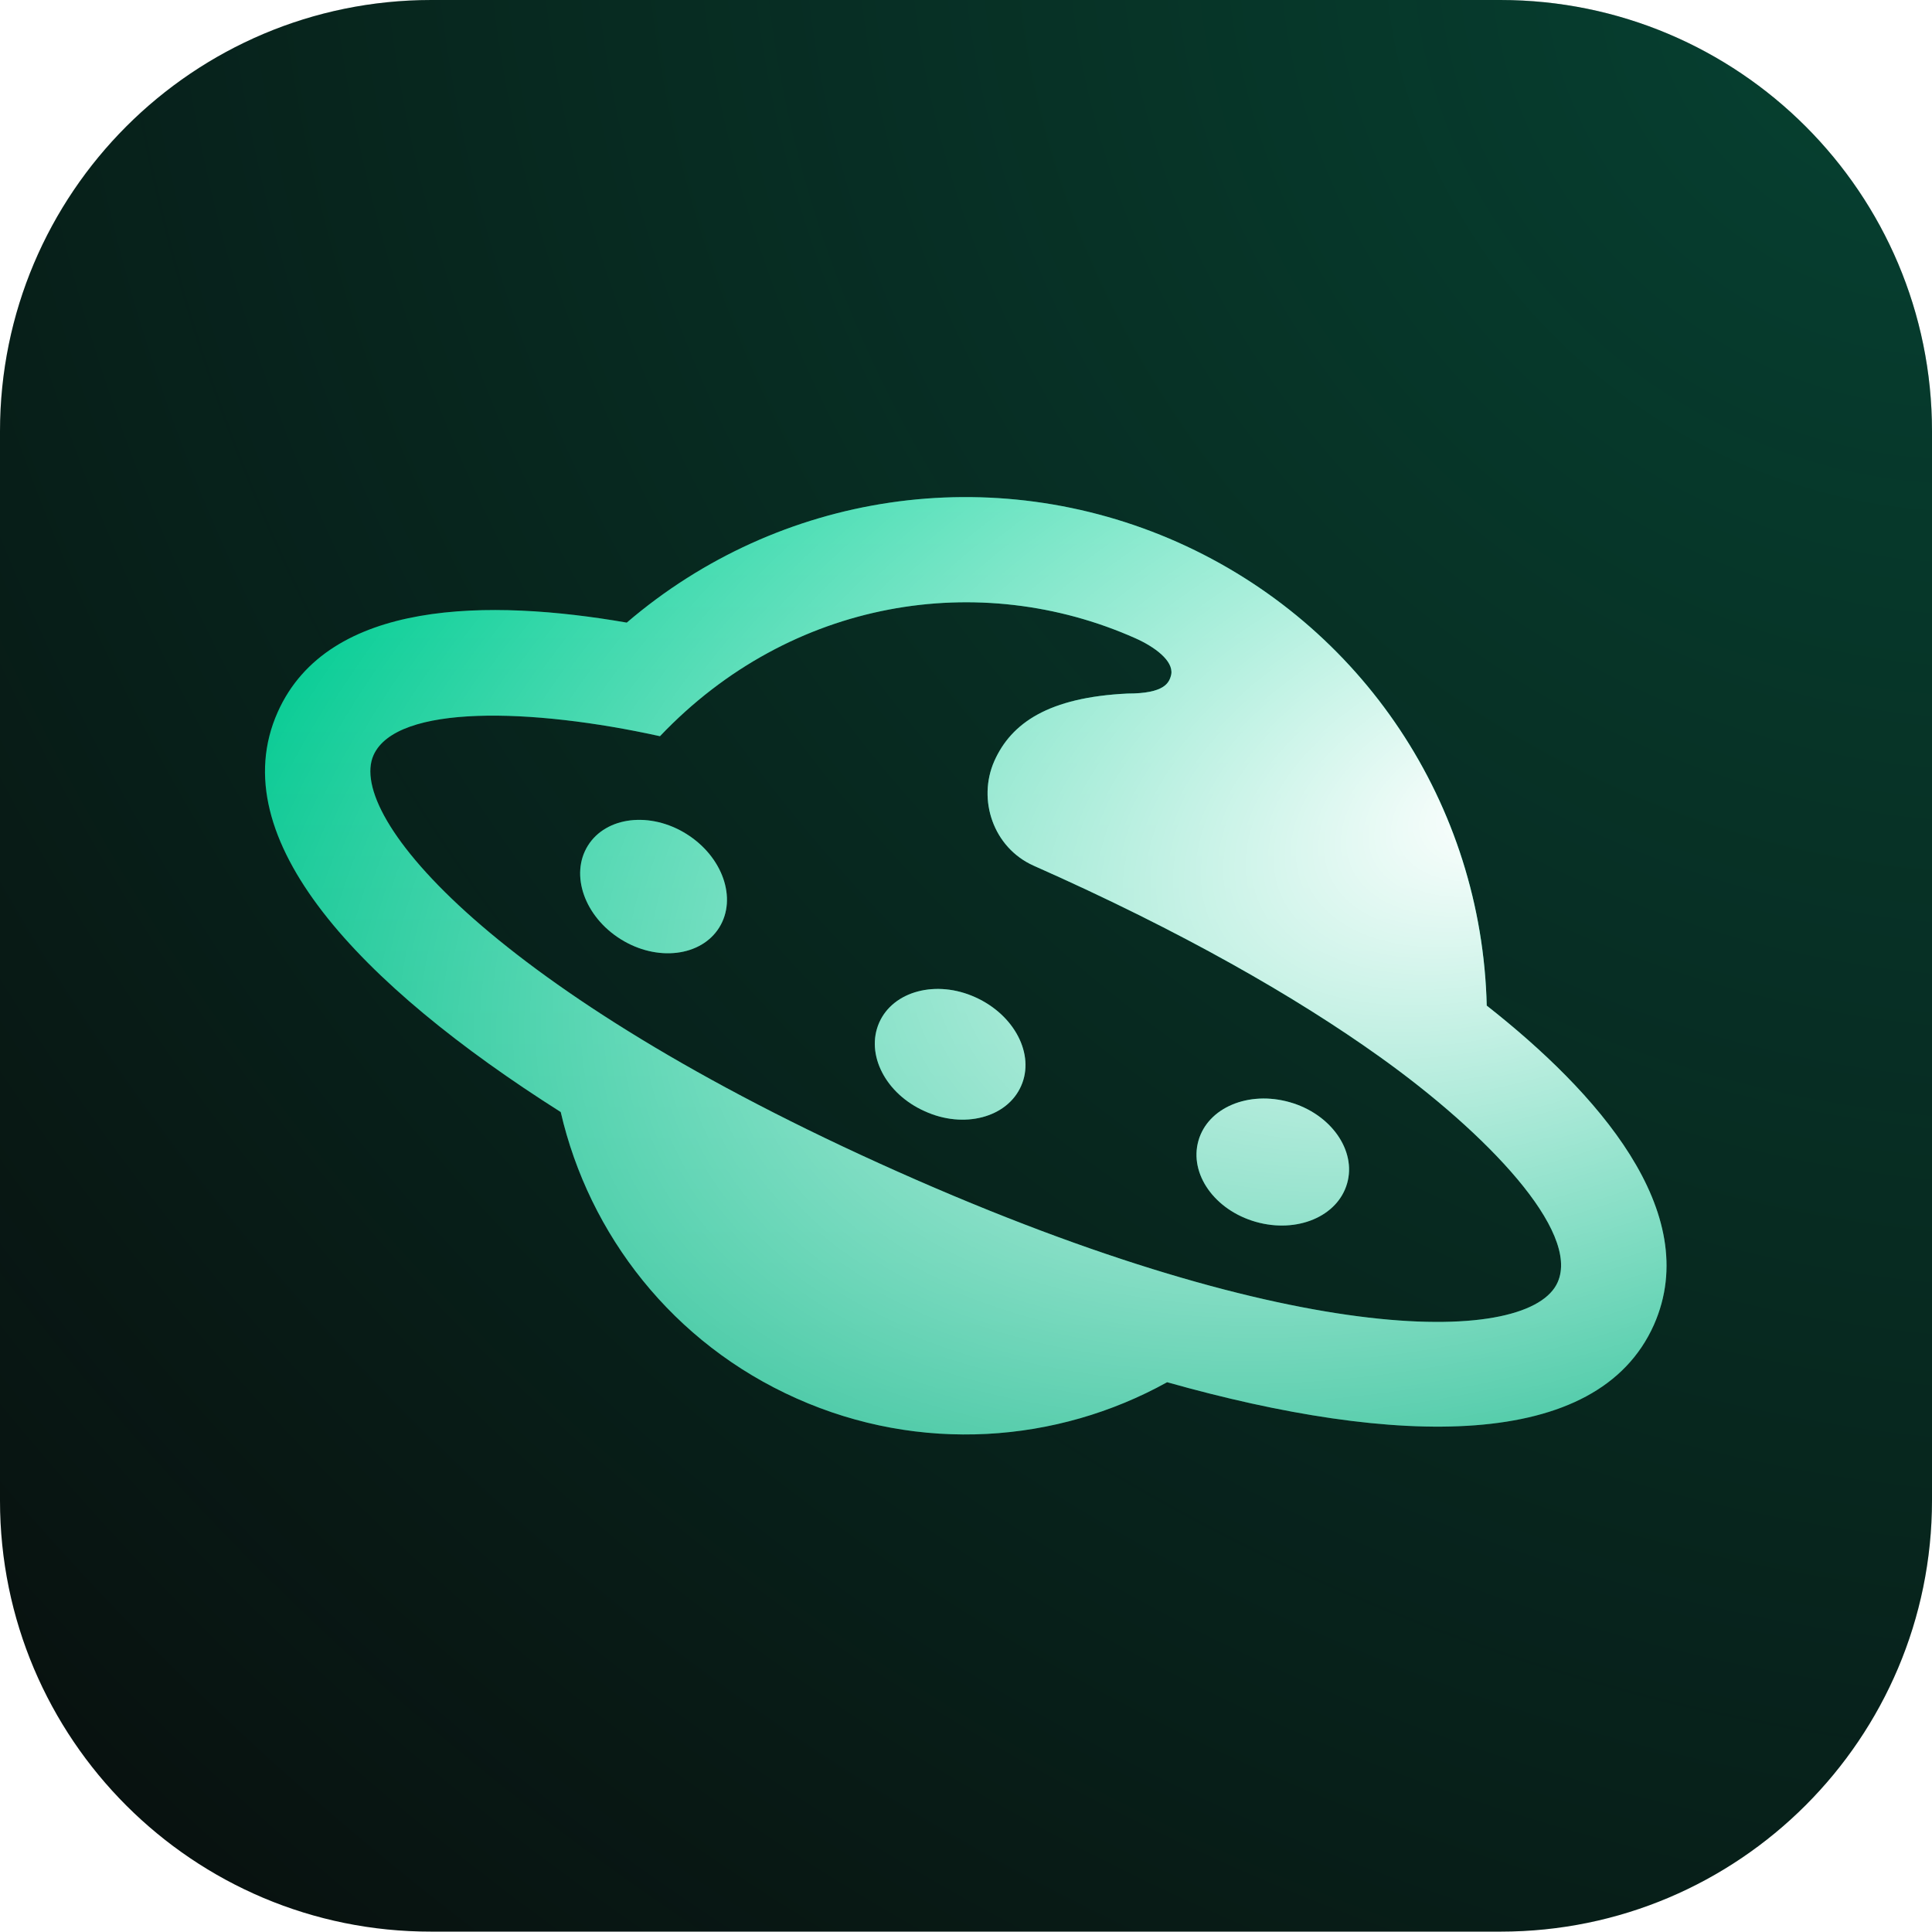
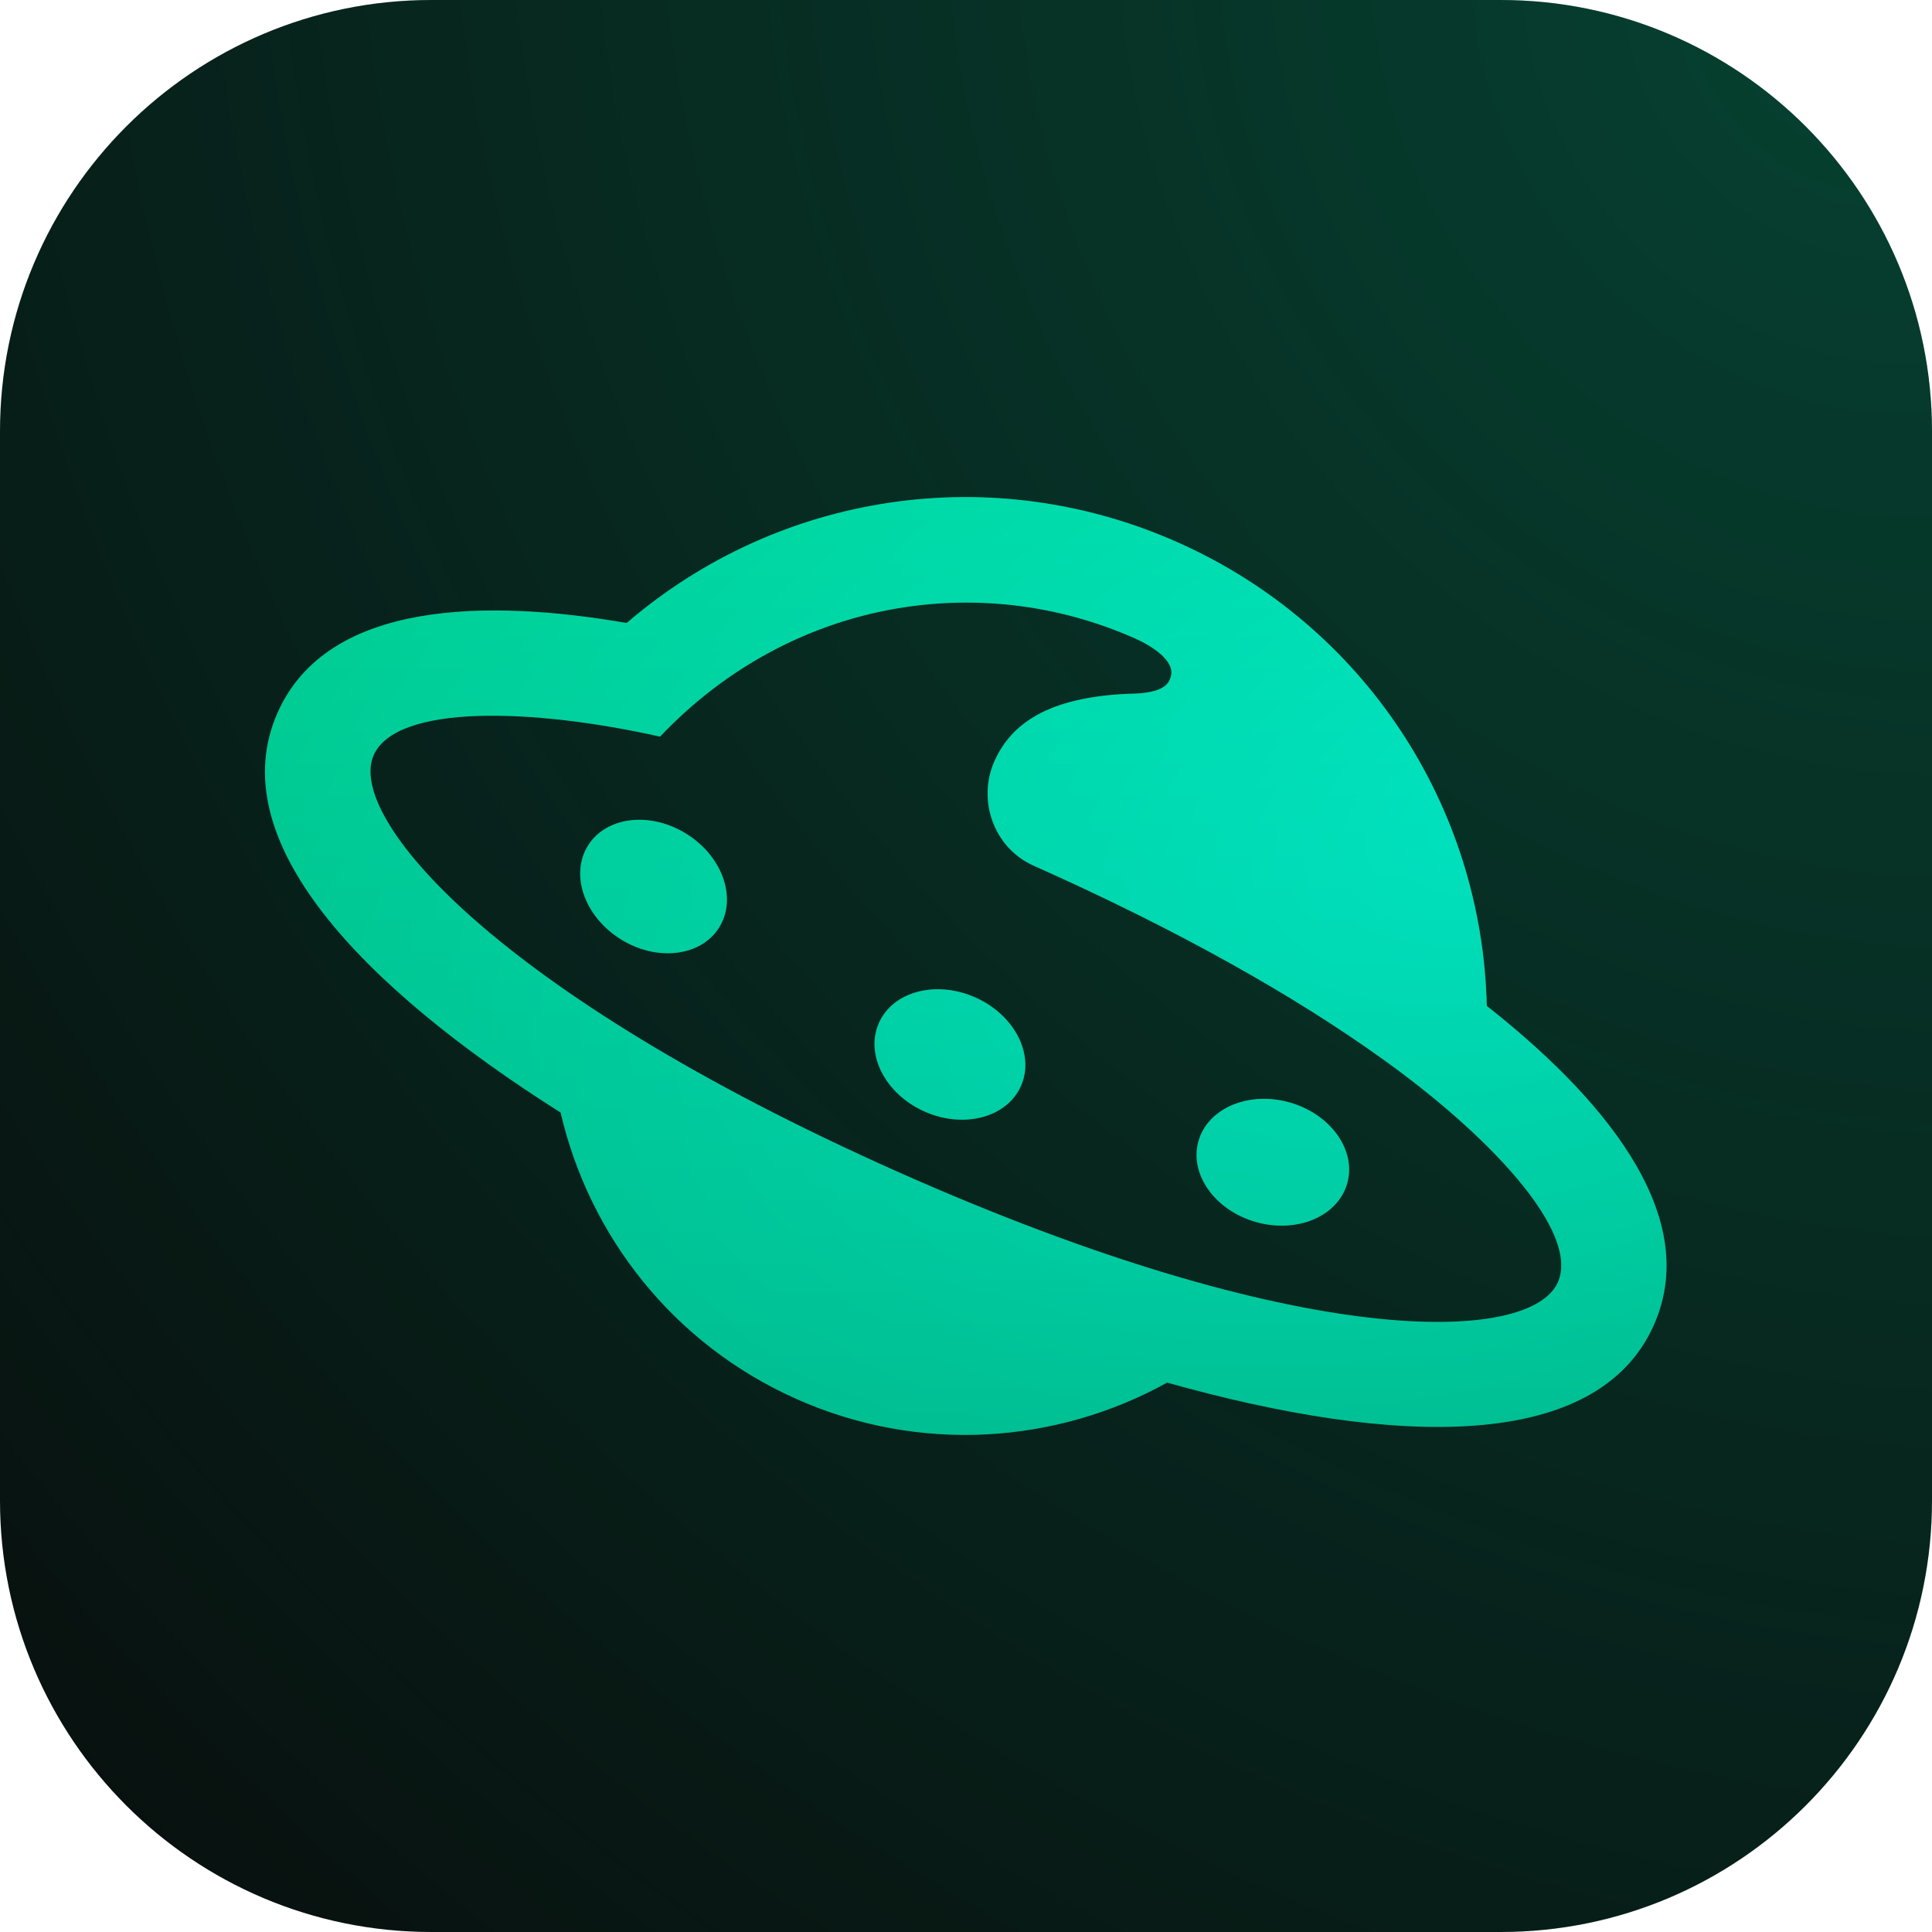
- <svg xmlns="http://www.w3.org/2000/svg" version="1.1" id="Layer_1" x="0px" y="0px" viewBox="0 0 512 512" style="enable-background:new 0 0 512 512;" xml:space="preserve">
-   <style type="text/css">
- 	.st0{fill:#08110F;}
- 	.st1{fill:url(#SVGID_1_);fill-opacity:0.5;}
- 	.st2{fill:url(#SVGID_00000145776484819124519420000013959923575069775775_);}
- 	.st3{fill:url(#SVGID_00000118369703280723167320000012183069421972378542_);}
- 	.st4{fill:url(#SVGID_00000103252652477595096940000004613568394921131652_);}
- 	.st5{fill:url(#SVGID_00000104672961159503799610000016892227826554467493_);}
- 	.st6{fill:url(#SVGID_00000041985606687607224480000017976104342354346897_);}
- 	.st7{fill:url(#SVGID_00000026860829227140336070000012471420847750811546_);}
- 	.st8{fill-rule:evenodd;clip-rule:evenodd;fill:url(#SVGID_00000006675303230070356800000013555776808570157722_);}
- 	.st9{fill-rule:evenodd;clip-rule:evenodd;fill:url(#SVGID_00000111181616676259069840000007771601002768392091_);}
- </style>
-   <g>
-     <path class="st0" d="M114.3,0h283.3C460.8,0,512,51.2,512,114.3v283.3c0,63.1-51.2,114.3-114.3,114.3H114.3   C51.2,512,0,460.8,0,397.7V114.3C0,51.2,51.2,0,114.3,0z" />
-     <radialGradient id="SVGID_1_" cx="-49.761" cy="651.891" r="0.621" gradientTransform="matrix(-634.4763 885.8025 983.9684 704.7899 -672506.688 -415360.531)" gradientUnits="userSpaceOnUse">
-       <stop offset="0" style="stop-color:#00D196;stop-opacity:0.5" />
-       <stop offset="0.997" style="stop-color:#00D196;stop-opacity:0" />
+ <svg xmlns="http://www.w3.org/2000/svg" width="824" height="824" viewBox="0 0 824 824" fill="none">
+   <rect width="824" height="824" rx="184" fill="#08110F" />
+   <rect width="824" height="824" rx="184" fill="url(#paint0_radial_0_21)" fill-opacity="0.5" />
+   <path d="M435.425 463.217C429.441 476.657 411.033 481.515 394.309 474.07C377.585 466.624 368.879 449.693 374.863 436.253C380.846 422.813 399.254 417.954 415.978 425.4C432.702 432.846 441.409 449.777 435.425 463.217Z" fill="url(#paint1_linear_0_21)" />
+   <path d="M435.425 463.217C429.441 476.657 411.033 481.515 394.309 474.07C377.585 466.624 368.879 449.693 374.863 436.253C380.846 422.813 399.254 417.954 415.978 425.4C432.702 432.846 441.409 449.777 435.425 463.217Z" fill="url(#paint2_radial_0_21)" style="mix-blend-mode:soft-light" />
+   <path d="M535.563 521.172C553.071 526.191 570.536 518.856 574.571 504.789C578.606 490.722 567.684 475.251 550.175 470.232C532.666 465.213 515.201 472.548 511.166 486.615C507.131 500.682 518.054 516.153 535.563 521.172Z" fill="url(#paint3_linear_0_21)" />
+   <path d="M535.563 521.172C553.071 526.191 570.536 518.856 574.571 504.789C578.606 490.722 567.684 475.251 550.175 470.232C532.666 465.213 515.201 472.548 511.166 486.615C507.131 500.682 518.054 516.153 535.563 521.172Z" fill="url(#paint4_radial_0_21)" style="mix-blend-mode:soft-light" />
+   <path d="M292.782 355.633C308.227 365.286 314.462 383.173 306.709 395.584C298.955 407.995 280.149 410.231 264.704 400.578C249.258 390.924 243.023 373.037 250.777 360.626C258.53 348.215 277.337 345.98 292.782 355.633Z" fill="url(#paint5_linear_0_21)" />
+   <path d="M292.782 355.633C308.227 365.286 314.462 383.173 306.709 395.584C298.955 407.995 280.149 410.231 264.704 400.578C249.258 390.924 243.023 373.037 250.777 360.626C258.53 348.215 277.337 345.98 292.782 355.633Z" fill="url(#paint6_radial_0_21)" style="mix-blend-mode:soft-light" />
+   <path fill-rule="evenodd" clip-rule="evenodd" d="M502.355 231.325C581.373 266.506 632.095 343.263 634.119 429.03C680.633 465.639 726.858 516.883 705.36 565.168C681.25 619.319 595.382 617.091 497.781 589.689C450.767 615.718 392.444 620.168 339.689 596.68C286.934 573.192 251.229 526.908 239.1 474.517C153.428 420.321 94.315 357.999 118.425 303.847C139.923 255.562 208.935 255.626 267.265 265.697C332.356 209.81 423.338 196.144 502.355 231.325ZM159.38 322.082C147.667 348.389 210.578 423.052 382.845 499.751C555.111 576.449 652.693 573.241 664.405 546.934C674.099 525.16 634.213 483.308 588.537 450.878C553.009 425.484 504.344 397.494 440.864 369.231C423.586 361.538 416.839 341.008 424.104 324.691C431.369 308.374 447.329 297.463 480.93 295.91C496.747 295.862 498.823 291.476 499.546 287.716C500.442 281.915 492.401 276.002 484.108 272.31C418.17 242.953 337.453 255.265 281.503 314.178C226.84 301.933 169.074 300.309 159.38 322.082Z" fill="url(#paint7_linear_0_21)" />
+   <path fill-rule="evenodd" clip-rule="evenodd" d="M502.355 231.325C581.373 266.506 632.095 343.263 634.119 429.03C680.633 465.639 726.858 516.883 705.36 565.168C681.25 619.319 595.382 617.091 497.781 589.689C450.767 615.718 392.444 620.168 339.689 596.68C286.934 573.192 251.229 526.908 239.1 474.517C153.428 420.321 94.315 357.999 118.425 303.847C139.923 255.562 208.935 255.626 267.265 265.697C332.356 209.81 423.338 196.144 502.355 231.325ZM159.38 322.082C147.667 348.389 210.578 423.052 382.845 499.751C555.111 576.449 652.693 573.241 664.405 546.934C674.099 525.16 634.213 483.308 588.537 450.878C553.009 425.484 504.344 397.494 440.864 369.231C423.586 361.538 416.839 341.008 424.104 324.691C431.369 308.374 447.329 297.463 480.93 295.91C496.747 295.862 498.823 291.476 499.546 287.716C500.442 281.915 492.401 276.002 484.108 272.31C418.17 242.953 337.453 255.265 281.503 314.178C226.84 301.933 169.074 300.309 159.38 322.082Z" fill="url(#paint8_radial_0_21)" style="mix-blend-mode:soft-light" />
+   <defs>
+     <radialGradient id="paint0_radial_0_21" cx="0" cy="0" r="1" gradientUnits="userSpaceOnUse" gradientTransform="translate(814.524 12.36) rotate(125.613) scale(1089.59 1210.34)">
+       <stop stop-color="#00D196" stop-opacity="0.5" />
+       <stop offset="0.997" stop-color="#00D196" stop-opacity="0" />
    </radialGradient>
-     <path class="st1" d="M114.3,0h283.3C460.8,0,512,51.2,512,114.3v283.3c0,63.1-51.2,114.3-114.3,114.3H114.3   C51.2,512,0,460.8,0,397.7V114.3C0,51.2,51.2,0,114.3,0z" />
-     <linearGradient id="SVGID_00000180346285768081018090000007535155881434374588_" gradientUnits="userSpaceOnUse" x1="251.74" y1="380.272" x2="251.74" y2="131.728" gradientTransform="matrix(1 0 0 -1 0 512)">
-       <stop offset="0" style="stop-color:#00D196" />
-       <stop offset="1" style="stop-color:#00B381" />
+     <linearGradient id="paint1_linear_0_21" x1="411.893" y1="212" x2="411.893" y2="612" gradientUnits="userSpaceOnUse">
+       <stop stop-color="#00D196" />
+       <stop offset="1" stop-color="#00B381" />
    </linearGradient>
-     <path style="fill:url(#SVGID_00000180346285768081018090000007535155881434374588_);" d="M270.6,287.8c-3.7,8.4-15.2,11.4-25.5,6.7   c-10.4-4.6-15.8-15.1-12.1-23.5c3.7-8.4,15.2-11.4,25.5-6.7C268.9,269,274.3,279.5,270.6,287.8z" />
-     <radialGradient id="SVGID_00000088832686817744113130000000849662248673267640_" cx="-49.706" cy="651.851" r="0.621" gradientTransform="matrix(-593.2333 216.107 131.825 361.8717 -115016.867 -224930.516)" gradientUnits="userSpaceOnUse">
-       <stop offset="0" style="stop-color:#FFFFFF" />
-       <stop offset="1" style="stop-color:#FFFFFF;stop-opacity:0" />
+     <radialGradient id="paint2_radial_0_21" cx="0" cy="0" r="1" gradientUnits="userSpaceOnUse" gradientTransform="translate(644.721 344.481) rotate(159.984) scale(631.37 385.135)">
+       <stop stop-color="white" />
+       <stop offset="1" stop-color="white" stop-opacity="0" />
    </radialGradient>
-     <path style="fill:url(#SVGID_00000088832686817744113130000000849662248673267640_);" d="M270.6,287.8c-3.7,8.4-15.2,11.4-25.5,6.7   c-10.4-4.6-15.8-15.1-12.1-23.5c3.7-8.4,15.2-11.4,25.5-6.7C268.9,269,274.3,279.5,270.6,287.8z" />
-     <linearGradient id="SVGID_00000031917762950916106500000013866782844994035868_" gradientUnits="userSpaceOnUse" x1="337.316" y1="380.272" x2="337.316" y2="131.728" gradientTransform="matrix(1 0 0 -1 0 512)">
-       <stop offset="0" style="stop-color:#00D196" />
-       <stop offset="1" style="stop-color:#00B381" />
+     <linearGradient id="paint3_linear_0_21" x1="411.893" y1="212" x2="411.893" y2="612" gradientUnits="userSpaceOnUse">
+       <stop stop-color="#00D196" />
+       <stop offset="1" stop-color="#00B381" />
    </linearGradient>
-     <path style="fill:url(#SVGID_00000031917762950916106500000013866782844994035868_);" d="M332.8,323.8c10.9,3.1,21.7-1.4,24.2-10.2   c2.5-8.7-4.3-18.4-15.2-21.5c-10.9-3.1-21.7,1.4-24.2,10.2C315.1,311.1,321.9,320.7,332.8,323.8z" />
-     <radialGradient id="SVGID_00000129908732030146119640000013413130365267658397_" cx="-49.706" cy="651.851" r="0.621" gradientTransform="matrix(-593.2333 216.107 131.825 361.8717 -115016.867 -224930.516)" gradientUnits="userSpaceOnUse">
-       <stop offset="0" style="stop-color:#FFFFFF" />
-       <stop offset="1" style="stop-color:#FFFFFF;stop-opacity:0" />
+     <radialGradient id="paint4_radial_0_21" cx="0" cy="0" r="1" gradientUnits="userSpaceOnUse" gradientTransform="translate(644.721 344.481) rotate(159.984) scale(631.37 385.135)">
+       <stop stop-color="white" />
+       <stop offset="1" stop-color="white" stop-opacity="0" />
    </radialGradient>
-     <path style="fill:url(#SVGID_00000129908732030146119640000013413130365267658397_);" d="M332.8,323.8c10.9,3.1,21.7-1.4,24.2-10.2   c2.5-8.7-4.3-18.4-15.2-21.5c-10.9-3.1-21.7,1.4-24.2,10.2C315.1,311.1,321.9,320.7,332.8,323.8z" />
-     <linearGradient id="SVGID_00000057870495169069414000000001456926279194477960_" gradientUnits="userSpaceOnUse" x1="173.199" y1="380.272" x2="173.199" y2="131.728" gradientTransform="matrix(1 0 0 -1 0 512)">
-       <stop offset="0" style="stop-color:#00D196" />
-       <stop offset="1" style="stop-color:#00B381" />
+     <linearGradient id="paint5_linear_0_21" x1="411.893" y1="212" x2="411.893" y2="612" gradientUnits="userSpaceOnUse">
+       <stop stop-color="#00D196" />
+       <stop offset="1" stop-color="#00B381" />
    </linearGradient>
-     <path style="fill:url(#SVGID_00000057870495169069414000000001456926279194477960_);" d="M181.9,221c9.6,6,13.5,17.1,8.7,24.8   c-4.8,7.7-16.5,9.1-26.1,3.1c-9.6-6-13.5-17.1-8.7-24.8C160.6,216.4,172.3,215,181.9,221z" />
-     <radialGradient id="SVGID_00000129910979958618112290000017424478062206900871_" cx="-49.706" cy="651.851" r="0.621" gradientTransform="matrix(-593.2333 216.107 131.825 361.8717 -115016.867 -224930.516)" gradientUnits="userSpaceOnUse">
-       <stop offset="0" style="stop-color:#FFFFFF" />
-       <stop offset="1" style="stop-color:#FFFFFF;stop-opacity:0" />
+     <radialGradient id="paint6_radial_0_21" cx="0" cy="0" r="1" gradientUnits="userSpaceOnUse" gradientTransform="translate(644.721 344.481) rotate(159.984) scale(631.37 385.135)">
+       <stop stop-color="white" />
+       <stop offset="1" stop-color="white" stop-opacity="0" />
    </radialGradient>
-     <path style="fill:url(#SVGID_00000129910979958618112290000017424478062206900871_);" d="M181.9,221c9.6,6,13.5,17.1,8.7,24.8   c-4.8,7.7-16.5,9.1-26.1,3.1c-9.6-6-13.5-17.1-8.7-24.8C160.6,216.4,172.3,215,181.9,221z" />
-     <linearGradient id="SVGID_00000160172715052987273940000014948059945256202171_" gradientUnits="userSpaceOnUse" x1="255.934" y1="380.272" x2="255.934" y2="131.728" gradientTransform="matrix(1 0 0 -1 0 512)">
-       <stop offset="0" style="stop-color:#00D196" />
-       <stop offset="1" style="stop-color:#00B381" />
+     <linearGradient id="paint7_linear_0_21" x1="411.893" y1="212" x2="411.893" y2="612" gradientUnits="userSpaceOnUse">
+       <stop stop-color="#00D196" />
+       <stop offset="1" stop-color="#00B381" />
    </linearGradient>
-     <path style="fill-rule:evenodd;clip-rule:evenodd;fill:url(#SVGID_00000160172715052987273940000014948059945256202171_);" d="   M312.1,143.7c49.1,21.9,80.6,69.6,81.9,122.8c28.9,22.7,57.6,54.6,44.3,84.6c-15,33.6-68.3,32.3-129,15.2   c-29.2,16.2-65.5,18.9-98.2,4.3c-32.8-14.6-55-43.4-62.5-75.9c-53.2-33.7-90-72.4-75-106c13.4-30,56.2-30,92.5-23.7   C206.5,130.4,263,121.9,312.1,143.7z M99,200.1c-7.3,16.3,31.8,62.7,138.9,110.4c107,47.7,167.7,45.7,174.9,29.3   c6-13.5-18.8-39.5-47.1-59.7c-22.1-15.8-52.3-33.2-91.8-50.7c-10.7-4.8-14.9-17.5-10.4-27.7c4.5-10.1,14.4-16.9,35.3-17.9   c9.8,0,11.1-2.8,11.6-5.1c0.6-3.6-4.4-7.3-9.6-9.6c-41-18.2-91.1-10.6-125.9,26C140.9,187.6,105.1,186.6,99,200.1z" />
-     <radialGradient id="SVGID_00000176022286473803789790000009634740402346921913_" cx="-49.706" cy="651.851" r="0.621" gradientTransform="matrix(-593.2333 216.107 131.825 361.8717 -115016.867 -224930.516)" gradientUnits="userSpaceOnUse">
-       <stop offset="0" style="stop-color:#FFFFFF" />
-       <stop offset="1" style="stop-color:#FFFFFF;stop-opacity:0" />
+     <radialGradient id="paint8_radial_0_21" cx="0" cy="0" r="1" gradientUnits="userSpaceOnUse" gradientTransform="translate(644.721 344.481) rotate(159.984) scale(631.37 385.135)">
+       <stop stop-color="white" />
+       <stop offset="1" stop-color="white" stop-opacity="0" />
    </radialGradient>
-     <path style="fill-rule:evenodd;clip-rule:evenodd;fill:url(#SVGID_00000176022286473803789790000009634740402346921913_);" d="   M312.1,143.7c49.1,21.9,80.6,69.6,81.9,122.8c28.9,22.7,57.6,54.6,44.3,84.6c-15,33.6-68.3,32.3-129,15.2   c-29.2,16.2-65.5,18.9-98.2,4.3c-32.8-14.6-55-43.4-62.5-75.9c-53.2-33.7-90-72.4-75-106c13.4-30,56.2-30,92.5-23.7   C206.5,130.4,263,121.9,312.1,143.7z M99,200.1c-7.3,16.3,31.8,62.7,138.9,110.4c107,47.7,167.7,45.7,174.9,29.3   c6-13.5-18.8-39.5-47.1-59.7c-22.1-15.8-52.3-33.2-91.8-50.7c-10.7-4.8-14.9-17.5-10.4-27.7c4.5-10.1,14.4-16.9,35.3-17.9   c9.8,0,11.1-2.8,11.6-5.1c0.6-3.6-4.4-7.3-9.6-9.6c-41-18.2-91.1-10.6-125.9,26C140.9,187.6,105.1,186.6,99,200.1z" />
-   </g>
+   </defs>
</svg>
